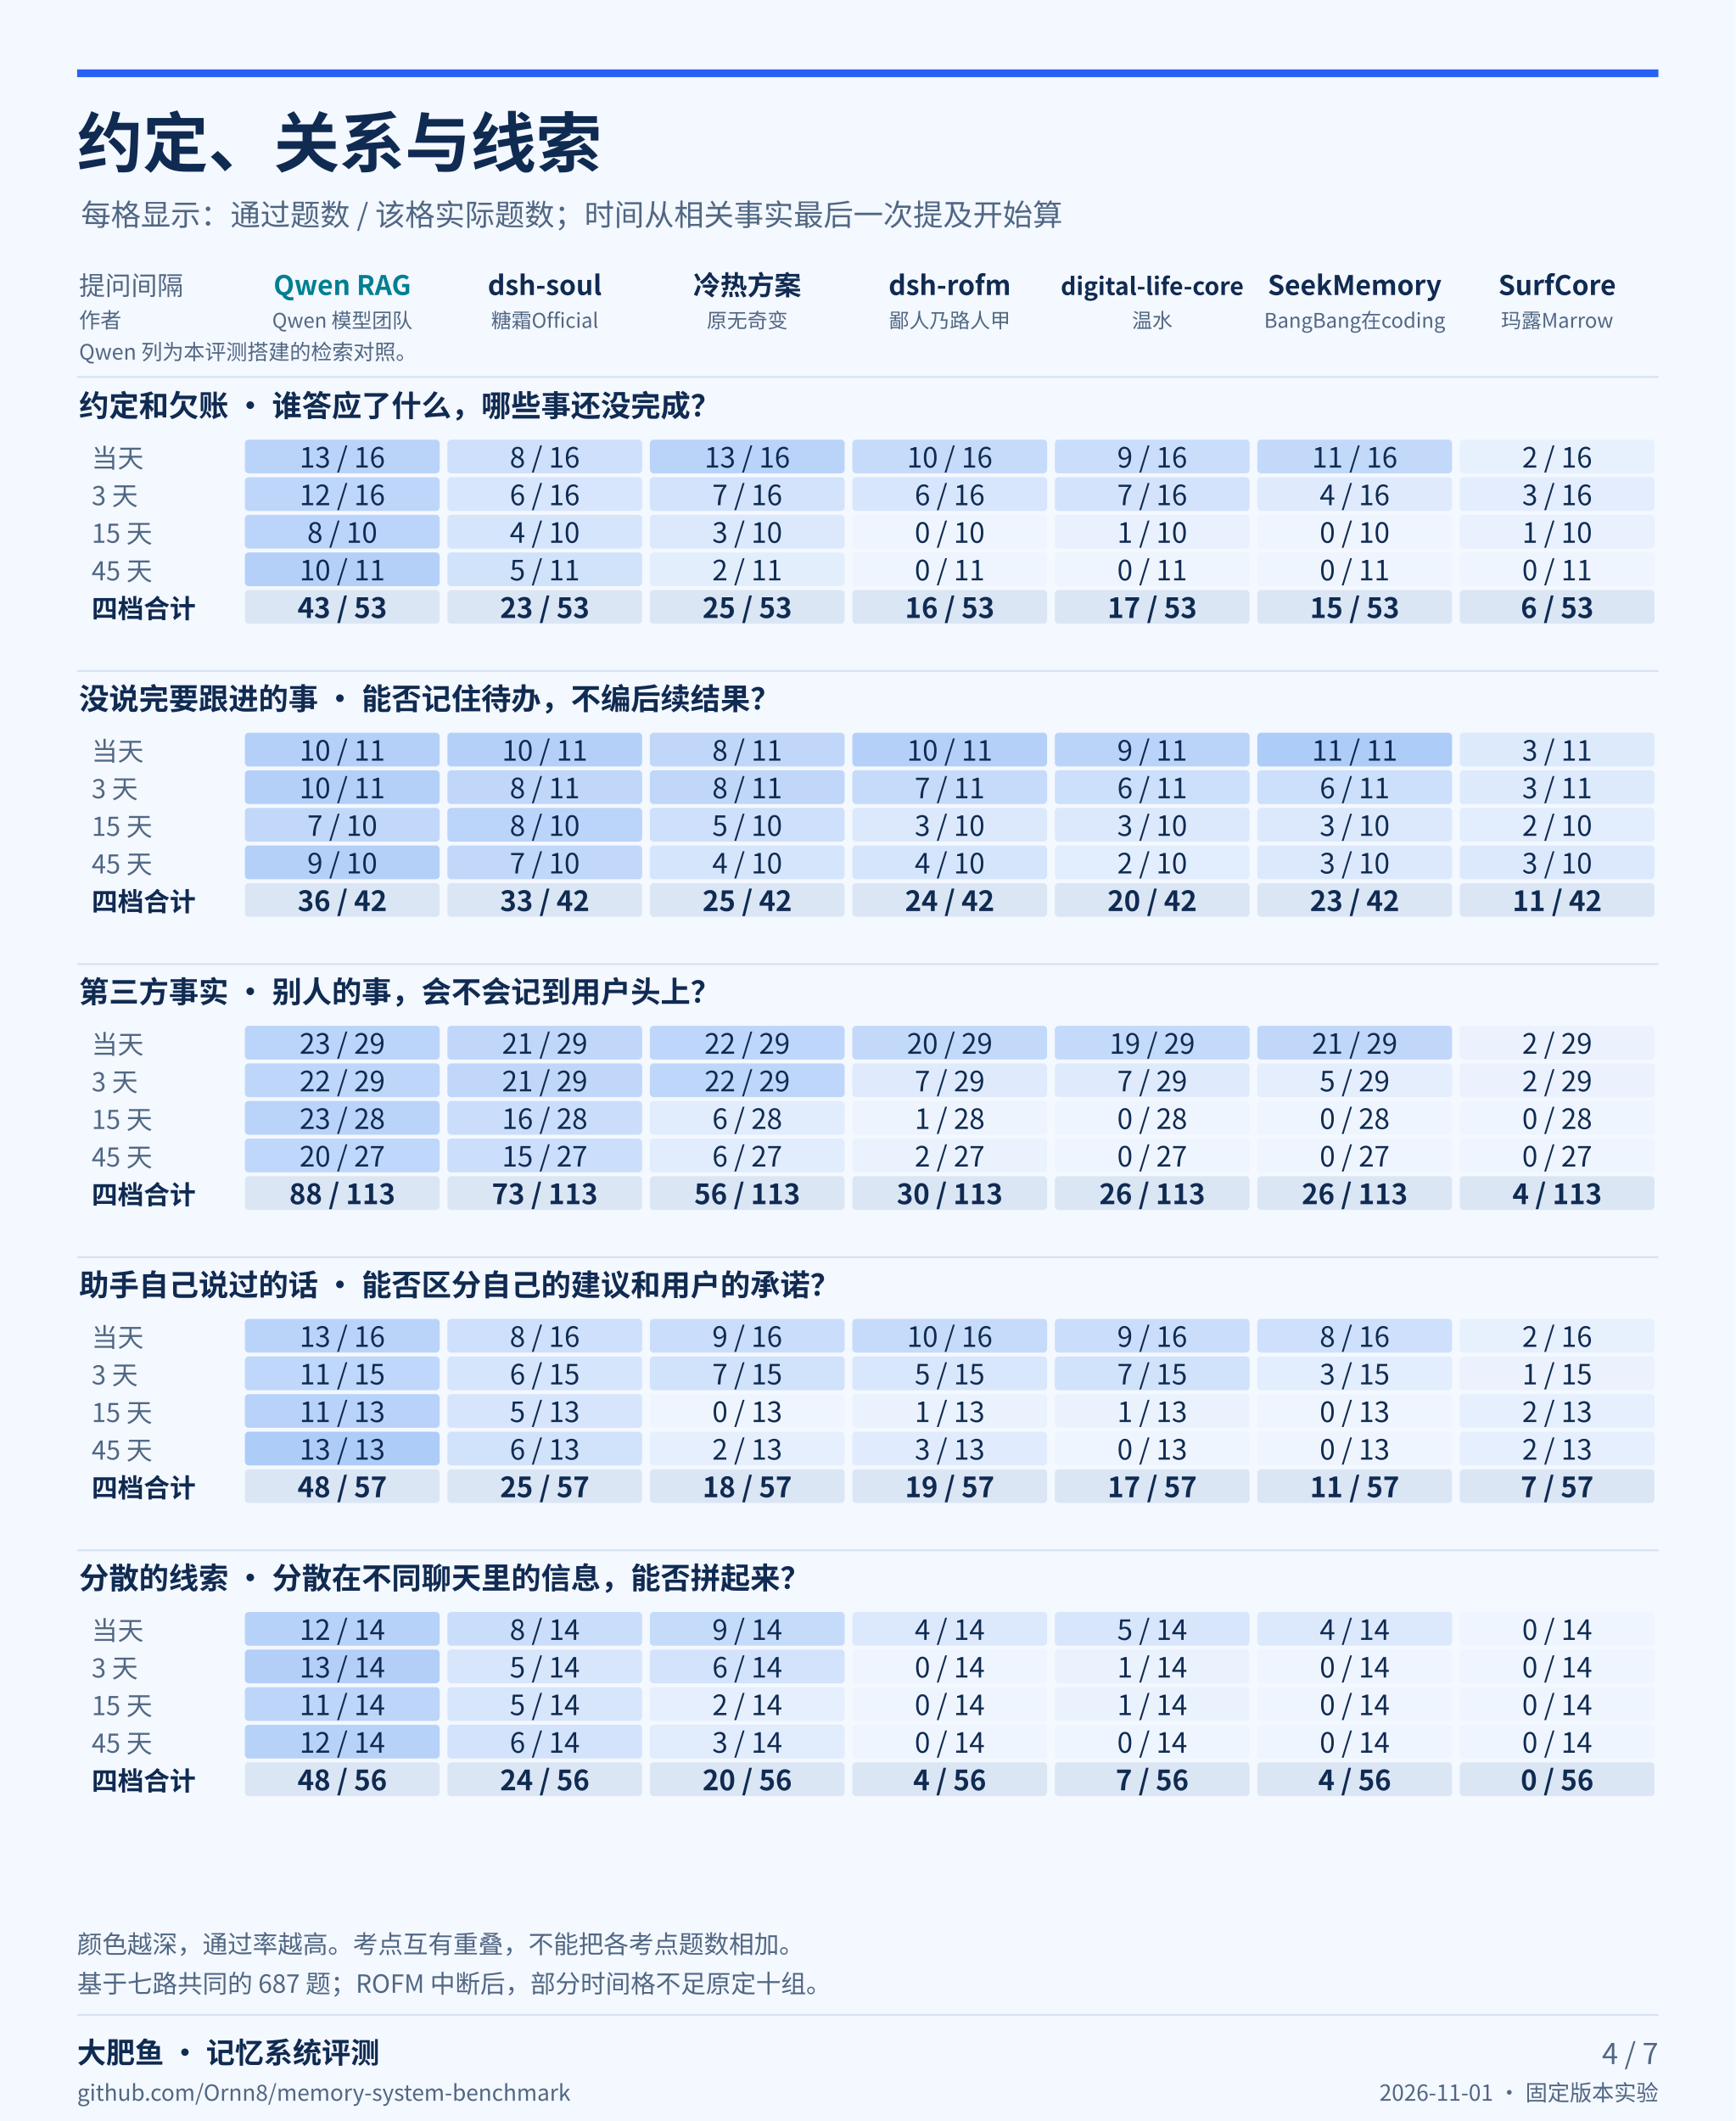
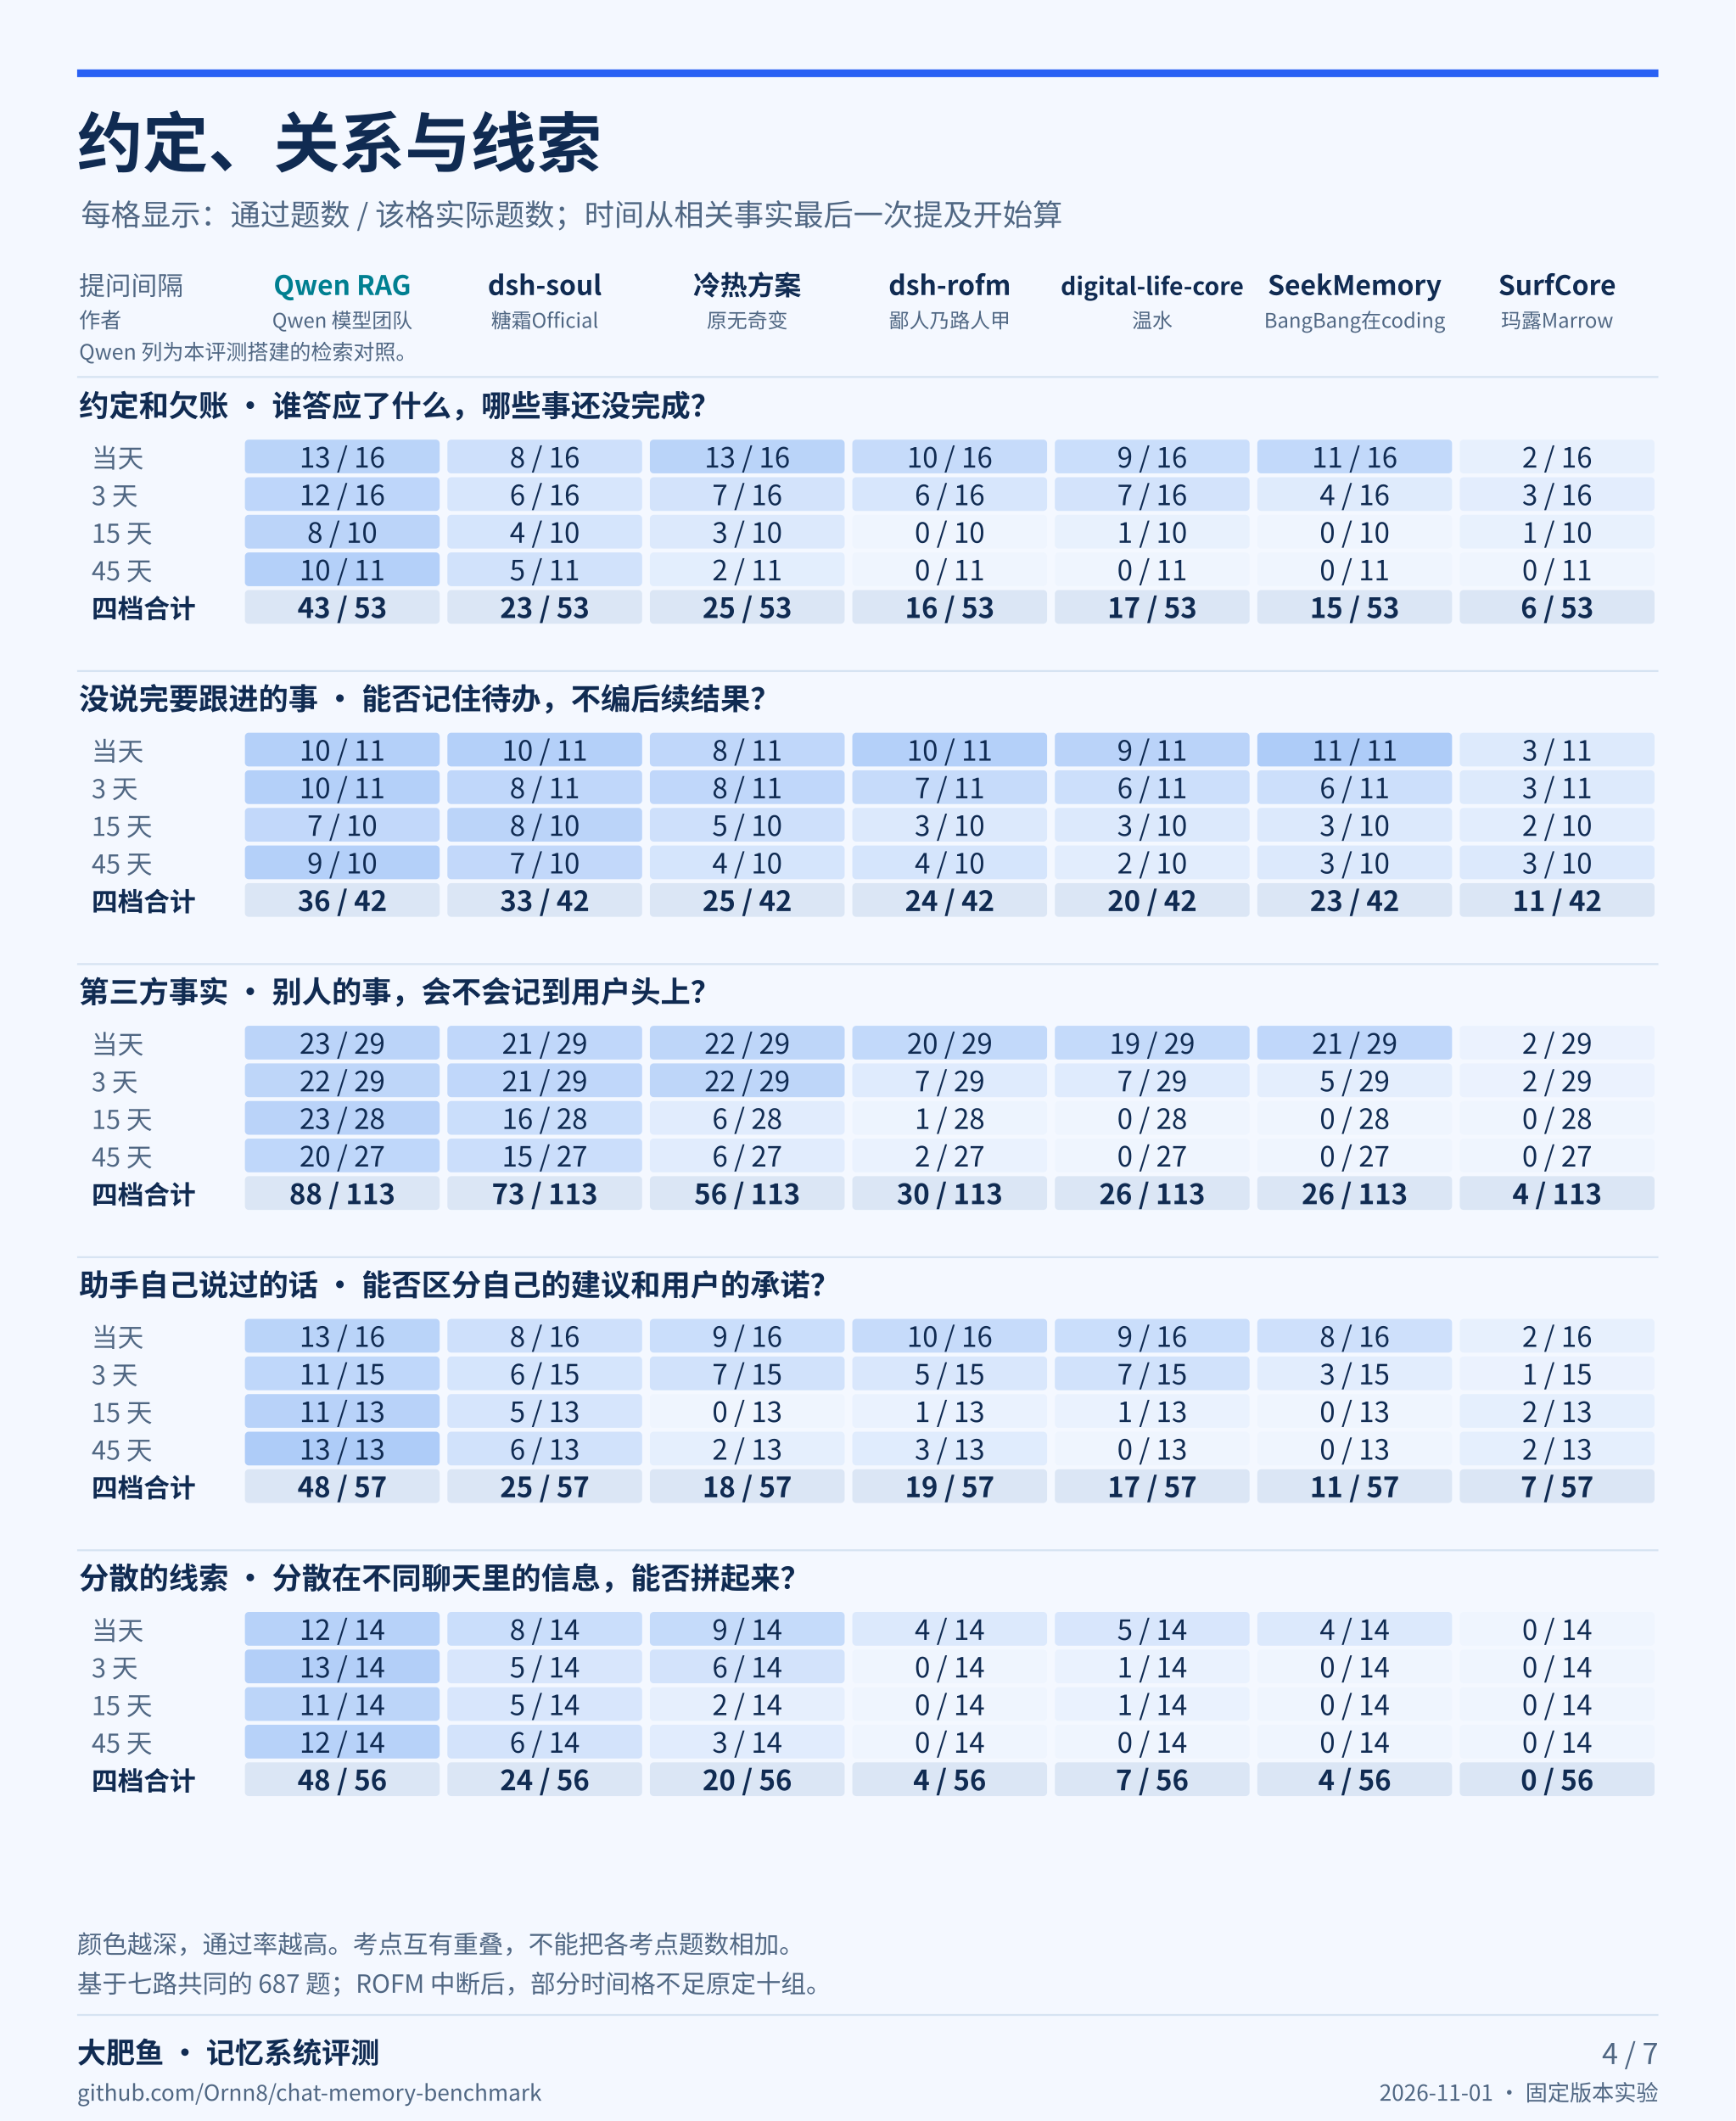
<svg xmlns="http://www.w3.org/2000/svg" width="1800" height="2200" viewBox="0 0 1800 2200">
  <style>text{font-family:"Microsoft YaHei","Noto Sans CJK SC",sans-serif;font-variant-numeric:tabular-nums}</style>
  <rect x="0" y="0" width="1800" height="2200" rx="0" fill="#f4f8ff" />
  <rect x="80" y="72" width="1640" height="8" rx="0" fill="#2961f4" />
  <text x="80" y="173" font-size="68" fill="#102b52" font-weight="700" text-anchor="start">约定、关系与线索</text>
  <text x="84" y="234" font-size="31" fill="#506783" font-weight="400" text-anchor="start">每格显示：通过题数 / 该格实际题数；时间从相关事实最后一次提及开始算</text>
  <line x1="80" y1="2090" x2="1720" y2="2090" stroke="#d6e3f2" stroke-width="2" />
  <text x="80" y="2140" font-size="30" fill="#102b52" font-weight="700" text-anchor="start">大肥鱼 · 记忆系统评测</text>
-   <text x="80" y="2179" font-size="23" fill="#506783" font-weight="400" text-anchor="start">github.com/Ornn8/memory-system-benchmark</text>
+   <text x="80" y="2179" font-size="23" fill="#506783" font-weight="400" text-anchor="start">github.com/Ornn8/chat-memory-benchmark</text>
  <text x="1720" y="2141" font-size="30" fill="#506783" font-weight="400" text-anchor="end">4 / 7</text>
  <text x="1720" y="2179" font-size="23" fill="#506783" font-weight="400" text-anchor="end">2026-11-01 · 固定版本实验</text>
  <text x="82" y="306" font-size="27" fill="#506783" font-weight="400" text-anchor="start">提问间隔</text>
  <text x="82" y="340" font-size="22" fill="#506783" font-weight="400" text-anchor="start">作者</text>
  <text x="355.0" y="306" font-size="28" fill="#007f91" font-weight="700" text-anchor="middle">Qwen RAG</text>
  <text x="355.0" y="340" font-size="21" fill="#506783" font-weight="400" text-anchor="middle">Qwen 模型团队</text>
  <text x="565.0" y="306" font-size="28" fill="#102b52" font-weight="700" text-anchor="middle">dsh-soul</text>
  <text x="565.0" y="340" font-size="21" fill="#506783" font-weight="400" text-anchor="middle">糖霜Official</text>
  <text x="775.0" y="306" font-size="28" fill="#102b52" font-weight="700" text-anchor="middle">冷热方案</text>
  <text x="775.0" y="340" font-size="21" fill="#506783" font-weight="400" text-anchor="middle">原无奇变</text>
  <text x="985.0" y="306" font-size="28" fill="#102b52" font-weight="700" text-anchor="middle">dsh-rofm</text>
  <text x="985.0" y="340" font-size="21" fill="#506783" font-weight="400" text-anchor="middle">鄙人乃路人甲</text>
  <text x="1195.0" y="306" font-size="25" fill="#102b52" font-weight="700" text-anchor="middle">digital-life-core</text>
  <text x="1195.0" y="340" font-size="21" fill="#506783" font-weight="400" text-anchor="middle">温水</text>
  <text x="1405.0" y="306" font-size="28" fill="#102b52" font-weight="700" text-anchor="middle">SeekMemory</text>
  <text x="1405.0" y="340" font-size="21" fill="#506783" font-weight="400" text-anchor="middle">BangBang在coding</text>
  <text x="1615.0" y="306" font-size="28" fill="#102b52" font-weight="700" text-anchor="middle">SurfCore</text>
  <text x="1615.0" y="340" font-size="21" fill="#506783" font-weight="400" text-anchor="middle">玛露Marrow</text>
  <text x="82" y="373" font-size="22" fill="#506783" font-weight="400" text-anchor="start">Qwen 列为本评测搭建的检索对照。</text>
  <line x1="80" y1="391" x2="1720" y2="391" stroke="#d6e3f2" stroke-width="2" />
  <text x="82" y="432" font-size="31" fill="#102b52" font-weight="700" text-anchor="start">约定和欠账  ·  谁答应了什么，哪些事还没完成？</text>
  <text x="95" y="485" font-size="27" fill="#506783" font-weight="400" text-anchor="start">当天</text>
  <rect x="254" y="456" width="202" height="35" rx="4" fill="#bad4f9" />
  <text x="355.0" y="485" font-size="29" fill="#102b52" font-weight="400" text-anchor="middle">13 / 16</text>
  <rect x="464" y="456" width="202" height="35" rx="4" fill="#cee0fb" />
  <text x="565.0" y="485" font-size="29" fill="#102b52" font-weight="400" text-anchor="middle">8 / 16</text>
  <rect x="674" y="456" width="202" height="35" rx="4" fill="#bad4f9" />
  <text x="775.0" y="485" font-size="29" fill="#102b52" font-weight="400" text-anchor="middle">13 / 16</text>
  <rect x="884" y="456" width="202" height="35" rx="4" fill="#c6dbfa" />
  <text x="985.0" y="485" font-size="29" fill="#102b52" font-weight="400" text-anchor="middle">10 / 16</text>
  <rect x="1094" y="456" width="202" height="35" rx="4" fill="#cadefb" />
  <text x="1195.0" y="485" font-size="29" fill="#102b52" font-weight="400" text-anchor="middle">9 / 16</text>
  <rect x="1304" y="456" width="202" height="35" rx="4" fill="#c2d9fa" />
  <text x="1405.0" y="485" font-size="29" fill="#102b52" font-weight="400" text-anchor="middle">11 / 16</text>
  <rect x="1514" y="456" width="202" height="35" rx="4" fill="#e7f0fd" />
  <text x="1615.0" y="485" font-size="29" fill="#102b52" font-weight="400" text-anchor="middle">2 / 16</text>
  <text x="95" y="524" font-size="27" fill="#506783" font-weight="400" text-anchor="start">3 天</text>
  <rect x="254" y="495" width="202" height="35" rx="4" fill="#bed6fa" />
  <text x="355.0" y="524" font-size="29" fill="#102b52" font-weight="400" text-anchor="middle">12 / 16</text>
  <rect x="464" y="495" width="202" height="35" rx="4" fill="#d7e6fc" />
  <text x="565.0" y="524" font-size="29" fill="#102b52" font-weight="400" text-anchor="middle">6 / 16</text>
  <rect x="674" y="495" width="202" height="35" rx="4" fill="#d3e3fb" />
  <text x="775.0" y="524" font-size="29" fill="#102b52" font-weight="400" text-anchor="middle">7 / 16</text>
  <rect x="884" y="495" width="202" height="35" rx="4" fill="#d7e6fc" />
  <text x="985.0" y="524" font-size="29" fill="#102b52" font-weight="400" text-anchor="middle">6 / 16</text>
  <rect x="1094" y="495" width="202" height="35" rx="4" fill="#d3e3fb" />
  <text x="1195.0" y="524" font-size="29" fill="#102b52" font-weight="400" text-anchor="middle">7 / 16</text>
  <rect x="1304" y="495" width="202" height="35" rx="4" fill="#dfebfc" />
  <text x="1405.0" y="524" font-size="29" fill="#102b52" font-weight="400" text-anchor="middle">4 / 16</text>
  <rect x="1514" y="495" width="202" height="35" rx="4" fill="#e3edfd" />
  <text x="1615.0" y="524" font-size="29" fill="#102b52" font-weight="400" text-anchor="middle">3 / 16</text>
  <text x="95" y="563" font-size="27" fill="#506783" font-weight="400" text-anchor="start">15 天</text>
  <rect x="254" y="534" width="202" height="35" rx="4" fill="#bbd4f9" />
  <text x="355.0" y="563" font-size="29" fill="#102b52" font-weight="400" text-anchor="middle">8 / 10</text>
  <rect x="464" y="534" width="202" height="35" rx="4" fill="#d5e5fc" />
  <text x="565.0" y="563" font-size="29" fill="#102b52" font-weight="400" text-anchor="middle">4 / 10</text>
  <rect x="674" y="534" width="202" height="35" rx="4" fill="#dce9fc" />
  <text x="775.0" y="563" font-size="29" fill="#102b52" font-weight="400" text-anchor="middle">3 / 10</text>
  <rect x="884" y="534" width="202" height="35" rx="4" fill="#eff5fe" />
  <text x="985.0" y="563" font-size="29" fill="#102b52" font-weight="400" text-anchor="middle">0 / 10</text>
  <rect x="1094" y="534" width="202" height="35" rx="4" fill="#e8f1fd" />
  <text x="1195.0" y="563" font-size="29" fill="#102b52" font-weight="400" text-anchor="middle">1 / 10</text>
  <rect x="1304" y="534" width="202" height="35" rx="4" fill="#eff5fe" />
  <text x="1405.0" y="563" font-size="29" fill="#102b52" font-weight="400" text-anchor="middle">0 / 10</text>
  <rect x="1514" y="534" width="202" height="35" rx="4" fill="#e8f1fd" />
  <text x="1615.0" y="563" font-size="29" fill="#102b52" font-weight="400" text-anchor="middle">1 / 10</text>
  <text x="95" y="602" font-size="27" fill="#506783" font-weight="400" text-anchor="start">45 天</text>
  <rect x="254" y="573" width="202" height="35" rx="4" fill="#b4d0f9" />
  <text x="355.0" y="602" font-size="29" fill="#102b52" font-weight="400" text-anchor="middle">10 / 11</text>
  <rect x="464" y="573" width="202" height="35" rx="4" fill="#d1e2fb" />
  <text x="565.0" y="602" font-size="29" fill="#102b52" font-weight="400" text-anchor="middle">5 / 11</text>
  <rect x="674" y="573" width="202" height="35" rx="4" fill="#e3eefd" />
  <text x="775.0" y="602" font-size="29" fill="#102b52" font-weight="400" text-anchor="middle">2 / 11</text>
  <rect x="884" y="573" width="202" height="35" rx="4" fill="#eff5fe" />
  <text x="985.0" y="602" font-size="29" fill="#102b52" font-weight="400" text-anchor="middle">0 / 11</text>
  <rect x="1094" y="573" width="202" height="35" rx="4" fill="#eff5fe" />
  <text x="1195.0" y="602" font-size="29" fill="#102b52" font-weight="400" text-anchor="middle">0 / 11</text>
  <rect x="1304" y="573" width="202" height="35" rx="4" fill="#eff5fe" />
  <text x="1405.0" y="602" font-size="29" fill="#102b52" font-weight="400" text-anchor="middle">0 / 11</text>
  <rect x="1514" y="573" width="202" height="35" rx="4" fill="#eff5fe" />
  <text x="1615.0" y="602" font-size="29" fill="#102b52" font-weight="400" text-anchor="middle">0 / 11</text>
  <text x="95" y="641" font-size="27" fill="#102b52" font-weight="700" text-anchor="start">四档合计</text>
  <rect x="254" y="612" width="202" height="35" rx="4" fill="#dbe6f5" />
  <text x="355.0" y="641" font-size="29" fill="#102b52" font-weight="700" text-anchor="middle">43 / 53</text>
  <rect x="464" y="612" width="202" height="35" rx="4" fill="#dbe6f5" />
  <text x="565.0" y="641" font-size="29" fill="#102b52" font-weight="700" text-anchor="middle">23 / 53</text>
  <rect x="674" y="612" width="202" height="35" rx="4" fill="#dbe6f5" />
  <text x="775.0" y="641" font-size="29" fill="#102b52" font-weight="700" text-anchor="middle">25 / 53</text>
  <rect x="884" y="612" width="202" height="35" rx="4" fill="#dbe6f5" />
  <text x="985.0" y="641" font-size="29" fill="#102b52" font-weight="700" text-anchor="middle">16 / 53</text>
  <rect x="1094" y="612" width="202" height="35" rx="4" fill="#dbe6f5" />
  <text x="1195.0" y="641" font-size="29" fill="#102b52" font-weight="700" text-anchor="middle">17 / 53</text>
  <rect x="1304" y="612" width="202" height="35" rx="4" fill="#dbe6f5" />
  <text x="1405.0" y="641" font-size="29" fill="#102b52" font-weight="700" text-anchor="middle">15 / 53</text>
  <rect x="1514" y="612" width="202" height="35" rx="4" fill="#dbe6f5" />
  <text x="1615.0" y="641" font-size="29" fill="#102b52" font-weight="700" text-anchor="middle">6 / 53</text>
  <line x1="80" y1="696" x2="1720" y2="696" stroke="#d6e3f2" stroke-width="2" />
  <text x="82" y="736" font-size="31" fill="#102b52" font-weight="700" text-anchor="start">没说完要跟进的事  ·  能否记住待办，不编后续结果？</text>
  <text x="95" y="789" font-size="27" fill="#506783" font-weight="400" text-anchor="start">当天</text>
  <rect x="254" y="760" width="202" height="35" rx="4" fill="#b4d0f9" />
  <text x="355.0" y="789" font-size="29" fill="#102b52" font-weight="400" text-anchor="middle">10 / 11</text>
  <rect x="464" y="760" width="202" height="35" rx="4" fill="#b4d0f9" />
  <text x="565.0" y="789" font-size="29" fill="#102b52" font-weight="400" text-anchor="middle">10 / 11</text>
  <rect x="674" y="760" width="202" height="35" rx="4" fill="#c0d7fa" />
  <text x="775.0" y="789" font-size="29" fill="#102b52" font-weight="400" text-anchor="middle">8 / 11</text>
  <rect x="884" y="760" width="202" height="35" rx="4" fill="#b4d0f9" />
  <text x="985.0" y="789" font-size="29" fill="#102b52" font-weight="400" text-anchor="middle">10 / 11</text>
  <rect x="1094" y="760" width="202" height="35" rx="4" fill="#bad3f9" />
  <text x="1195.0" y="789" font-size="29" fill="#102b52" font-weight="400" text-anchor="middle">9 / 11</text>
  <rect x="1304" y="760" width="202" height="35" rx="4" fill="#aeccf8" />
  <text x="1405.0" y="789" font-size="29" fill="#102b52" font-weight="400" text-anchor="middle">11 / 11</text>
  <rect x="1514" y="760" width="202" height="35" rx="4" fill="#ddeafc" />
  <text x="1615.0" y="789" font-size="29" fill="#102b52" font-weight="400" text-anchor="middle">3 / 11</text>
  <text x="95" y="828" font-size="27" fill="#506783" font-weight="400" text-anchor="start">3 天</text>
  <rect x="254" y="799" width="202" height="35" rx="4" fill="#b4d0f9" />
  <text x="355.0" y="828" font-size="29" fill="#102b52" font-weight="400" text-anchor="middle">10 / 11</text>
  <rect x="464" y="799" width="202" height="35" rx="4" fill="#c0d7fa" />
  <text x="565.0" y="828" font-size="29" fill="#102b52" font-weight="400" text-anchor="middle">8 / 11</text>
  <rect x="674" y="799" width="202" height="35" rx="4" fill="#c0d7fa" />
  <text x="775.0" y="828" font-size="29" fill="#102b52" font-weight="400" text-anchor="middle">8 / 11</text>
  <rect x="884" y="799" width="202" height="35" rx="4" fill="#c6dbfa" />
  <text x="985.0" y="828" font-size="29" fill="#102b52" font-weight="400" text-anchor="middle">7 / 11</text>
  <rect x="1094" y="799" width="202" height="35" rx="4" fill="#ccdffb" />
  <text x="1195.0" y="828" font-size="29" fill="#102b52" font-weight="400" text-anchor="middle">6 / 11</text>
  <rect x="1304" y="799" width="202" height="35" rx="4" fill="#ccdffb" />
  <text x="1405.0" y="828" font-size="29" fill="#102b52" font-weight="400" text-anchor="middle">6 / 11</text>
  <rect x="1514" y="799" width="202" height="35" rx="4" fill="#ddeafc" />
  <text x="1615.0" y="828" font-size="29" fill="#102b52" font-weight="400" text-anchor="middle">3 / 11</text>
  <text x="95" y="867" font-size="27" fill="#506783" font-weight="400" text-anchor="start">15 天</text>
  <rect x="254" y="838" width="202" height="35" rx="4" fill="#c2d8fa" />
  <text x="355.0" y="867" font-size="29" fill="#102b52" font-weight="400" text-anchor="middle">7 / 10</text>
  <rect x="464" y="838" width="202" height="35" rx="4" fill="#bbd4f9" />
  <text x="565.0" y="867" font-size="29" fill="#102b52" font-weight="400" text-anchor="middle">8 / 10</text>
  <rect x="674" y="838" width="202" height="35" rx="4" fill="#cee0fb" />
  <text x="775.0" y="867" font-size="29" fill="#102b52" font-weight="400" text-anchor="middle">5 / 10</text>
  <rect x="884" y="838" width="202" height="35" rx="4" fill="#dce9fc" />
  <text x="985.0" y="867" font-size="29" fill="#102b52" font-weight="400" text-anchor="middle">3 / 10</text>
  <rect x="1094" y="838" width="202" height="35" rx="4" fill="#dce9fc" />
  <text x="1195.0" y="867" font-size="29" fill="#102b52" font-weight="400" text-anchor="middle">3 / 10</text>
  <rect x="1304" y="838" width="202" height="35" rx="4" fill="#dce9fc" />
  <text x="1405.0" y="867" font-size="29" fill="#102b52" font-weight="400" text-anchor="middle">3 / 10</text>
  <rect x="1514" y="838" width="202" height="35" rx="4" fill="#e2edfd" />
  <text x="1615.0" y="867" font-size="29" fill="#102b52" font-weight="400" text-anchor="middle">2 / 10</text>
  <text x="95" y="906" font-size="27" fill="#506783" font-weight="400" text-anchor="start">45 天</text>
  <rect x="254" y="877" width="202" height="35" rx="4" fill="#b4d0f9" />
  <text x="355.0" y="906" font-size="29" fill="#102b52" font-weight="400" text-anchor="middle">9 / 10</text>
  <rect x="464" y="877" width="202" height="35" rx="4" fill="#c2d8fa" />
  <text x="565.0" y="906" font-size="29" fill="#102b52" font-weight="400" text-anchor="middle">7 / 10</text>
  <rect x="674" y="877" width="202" height="35" rx="4" fill="#d5e5fc" />
  <text x="775.0" y="906" font-size="29" fill="#102b52" font-weight="400" text-anchor="middle">4 / 10</text>
  <rect x="884" y="877" width="202" height="35" rx="4" fill="#d5e5fc" />
  <text x="985.0" y="906" font-size="29" fill="#102b52" font-weight="400" text-anchor="middle">4 / 10</text>
  <rect x="1094" y="877" width="202" height="35" rx="4" fill="#e2edfd" />
  <text x="1195.0" y="906" font-size="29" fill="#102b52" font-weight="400" text-anchor="middle">2 / 10</text>
  <rect x="1304" y="877" width="202" height="35" rx="4" fill="#dce9fc" />
  <text x="1405.0" y="906" font-size="29" fill="#102b52" font-weight="400" text-anchor="middle">3 / 10</text>
  <rect x="1514" y="877" width="202" height="35" rx="4" fill="#dce9fc" />
  <text x="1615.0" y="906" font-size="29" fill="#102b52" font-weight="400" text-anchor="middle">3 / 10</text>
  <text x="95" y="945" font-size="27" fill="#102b52" font-weight="700" text-anchor="start">四档合计</text>
  <rect x="254" y="916" width="202" height="35" rx="4" fill="#dbe6f5" />
  <text x="355.0" y="945" font-size="29" fill="#102b52" font-weight="700" text-anchor="middle">36 / 42</text>
  <rect x="464" y="916" width="202" height="35" rx="4" fill="#dbe6f5" />
  <text x="565.0" y="945" font-size="29" fill="#102b52" font-weight="700" text-anchor="middle">33 / 42</text>
  <rect x="674" y="916" width="202" height="35" rx="4" fill="#dbe6f5" />
  <text x="775.0" y="945" font-size="29" fill="#102b52" font-weight="700" text-anchor="middle">25 / 42</text>
  <rect x="884" y="916" width="202" height="35" rx="4" fill="#dbe6f5" />
  <text x="985.0" y="945" font-size="29" fill="#102b52" font-weight="700" text-anchor="middle">24 / 42</text>
  <rect x="1094" y="916" width="202" height="35" rx="4" fill="#dbe6f5" />
  <text x="1195.0" y="945" font-size="29" fill="#102b52" font-weight="700" text-anchor="middle">20 / 42</text>
  <rect x="1304" y="916" width="202" height="35" rx="4" fill="#dbe6f5" />
  <text x="1405.0" y="945" font-size="29" fill="#102b52" font-weight="700" text-anchor="middle">23 / 42</text>
  <rect x="1514" y="916" width="202" height="35" rx="4" fill="#dbe6f5" />
  <text x="1615.0" y="945" font-size="29" fill="#102b52" font-weight="700" text-anchor="middle">11 / 42</text>
  <line x1="80" y1="1000" x2="1720" y2="1000" stroke="#d6e3f2" stroke-width="2" />
  <text x="82" y="1040" font-size="31" fill="#102b52" font-weight="700" text-anchor="start">第三方事实  ·  别人的事，会不会记到用户头上？</text>
  <text x="95" y="1093" font-size="27" fill="#506783" font-weight="400" text-anchor="start">当天</text>
  <rect x="254" y="1064" width="202" height="35" rx="4" fill="#bbd4f9" />
  <text x="355.0" y="1093" font-size="29" fill="#102b52" font-weight="400" text-anchor="middle">23 / 29</text>
  <rect x="464" y="1064" width="202" height="35" rx="4" fill="#c0d7fa" />
  <text x="565.0" y="1093" font-size="29" fill="#102b52" font-weight="400" text-anchor="middle">21 / 29</text>
  <rect x="674" y="1064" width="202" height="35" rx="4" fill="#bed6f9" />
  <text x="775.0" y="1093" font-size="29" fill="#102b52" font-weight="400" text-anchor="middle">22 / 29</text>
  <rect x="884" y="1064" width="202" height="35" rx="4" fill="#c2d9fa" />
  <text x="985.0" y="1093" font-size="29" fill="#102b52" font-weight="400" text-anchor="middle">20 / 29</text>
  <rect x="1094" y="1064" width="202" height="35" rx="4" fill="#c4dafa" />
  <text x="1195.0" y="1093" font-size="29" fill="#102b52" font-weight="400" text-anchor="middle">19 / 29</text>
  <rect x="1304" y="1064" width="202" height="35" rx="4" fill="#c0d7fa" />
  <text x="1405.0" y="1093" font-size="29" fill="#102b52" font-weight="400" text-anchor="middle">21 / 29</text>
  <rect x="1514" y="1064" width="202" height="35" rx="4" fill="#ebf2fe" />
  <text x="1615.0" y="1093" font-size="29" fill="#102b52" font-weight="400" text-anchor="middle">2 / 29</text>
  <text x="95" y="1132" font-size="27" fill="#506783" font-weight="400" text-anchor="start">3 天</text>
  <rect x="254" y="1103" width="202" height="35" rx="4" fill="#bed6f9" />
  <text x="355.0" y="1132" font-size="29" fill="#102b52" font-weight="400" text-anchor="middle">22 / 29</text>
  <rect x="464" y="1103" width="202" height="35" rx="4" fill="#c0d7fa" />
  <text x="565.0" y="1132" font-size="29" fill="#102b52" font-weight="400" text-anchor="middle">21 / 29</text>
  <rect x="674" y="1103" width="202" height="35" rx="4" fill="#bed6f9" />
  <text x="775.0" y="1132" font-size="29" fill="#102b52" font-weight="400" text-anchor="middle">22 / 29</text>
  <rect x="884" y="1103" width="202" height="35" rx="4" fill="#dfebfd" />
  <text x="985.0" y="1132" font-size="29" fill="#102b52" font-weight="400" text-anchor="middle">7 / 29</text>
  <rect x="1094" y="1103" width="202" height="35" rx="4" fill="#dfebfd" />
  <text x="1195.0" y="1132" font-size="29" fill="#102b52" font-weight="400" text-anchor="middle">7 / 29</text>
  <rect x="1304" y="1103" width="202" height="35" rx="4" fill="#e4eefd" />
  <text x="1405.0" y="1132" font-size="29" fill="#102b52" font-weight="400" text-anchor="middle">5 / 29</text>
  <rect x="1514" y="1103" width="202" height="35" rx="4" fill="#ebf2fe" />
  <text x="1615.0" y="1132" font-size="29" fill="#102b52" font-weight="400" text-anchor="middle">2 / 29</text>
  <text x="95" y="1171" font-size="27" fill="#506783" font-weight="400" text-anchor="start">15 天</text>
  <rect x="254" y="1142" width="202" height="35" rx="4" fill="#bad3f9" />
  <text x="355.0" y="1171" font-size="29" fill="#102b52" font-weight="400" text-anchor="middle">23 / 28</text>
  <rect x="464" y="1142" width="202" height="35" rx="4" fill="#cadefb" />
  <text x="565.0" y="1171" font-size="29" fill="#102b52" font-weight="400" text-anchor="middle">16 / 28</text>
  <rect x="674" y="1142" width="202" height="35" rx="4" fill="#e1ecfd" />
  <text x="775.0" y="1171" font-size="29" fill="#102b52" font-weight="400" text-anchor="middle">6 / 28</text>
  <rect x="884" y="1142" width="202" height="35" rx="4" fill="#edf4fe" />
  <text x="985.0" y="1171" font-size="29" fill="#102b52" font-weight="400" text-anchor="middle">1 / 28</text>
  <rect x="1094" y="1142" width="202" height="35" rx="4" fill="#eff5fe" />
  <text x="1195.0" y="1171" font-size="29" fill="#102b52" font-weight="400" text-anchor="middle">0 / 28</text>
  <rect x="1304" y="1142" width="202" height="35" rx="4" fill="#eff5fe" />
  <text x="1405.0" y="1171" font-size="29" fill="#102b52" font-weight="400" text-anchor="middle">0 / 28</text>
  <rect x="1514" y="1142" width="202" height="35" rx="4" fill="#eff5fe" />
  <text x="1615.0" y="1171" font-size="29" fill="#102b52" font-weight="400" text-anchor="middle">0 / 28</text>
  <text x="95" y="1210" font-size="27" fill="#506783" font-weight="400" text-anchor="start">45 天</text>
  <rect x="254" y="1181" width="202" height="35" rx="4" fill="#bfd7fa" />
  <text x="355.0" y="1210" font-size="29" fill="#102b52" font-weight="400" text-anchor="middle">20 / 27</text>
  <rect x="464" y="1181" width="202" height="35" rx="4" fill="#cbdefb" />
  <text x="565.0" y="1210" font-size="29" fill="#102b52" font-weight="400" text-anchor="middle">15 / 27</text>
  <rect x="674" y="1181" width="202" height="35" rx="4" fill="#e1ecfd" />
  <text x="775.0" y="1210" font-size="29" fill="#102b52" font-weight="400" text-anchor="middle">6 / 27</text>
  <rect x="884" y="1181" width="202" height="35" rx="4" fill="#eaf2fe" />
  <text x="985.0" y="1210" font-size="29" fill="#102b52" font-weight="400" text-anchor="middle">2 / 27</text>
  <rect x="1094" y="1181" width="202" height="35" rx="4" fill="#eff5fe" />
  <text x="1195.0" y="1210" font-size="29" fill="#102b52" font-weight="400" text-anchor="middle">0 / 27</text>
  <rect x="1304" y="1181" width="202" height="35" rx="4" fill="#eff5fe" />
  <text x="1405.0" y="1210" font-size="29" fill="#102b52" font-weight="400" text-anchor="middle">0 / 27</text>
  <rect x="1514" y="1181" width="202" height="35" rx="4" fill="#eff5fe" />
  <text x="1615.0" y="1210" font-size="29" fill="#102b52" font-weight="400" text-anchor="middle">0 / 27</text>
  <text x="95" y="1249" font-size="27" fill="#102b52" font-weight="700" text-anchor="start">四档合计</text>
  <rect x="254" y="1220" width="202" height="35" rx="4" fill="#dbe6f5" />
  <text x="355.0" y="1249" font-size="29" fill="#102b52" font-weight="700" text-anchor="middle">88 / 113</text>
  <rect x="464" y="1220" width="202" height="35" rx="4" fill="#dbe6f5" />
  <text x="565.0" y="1249" font-size="29" fill="#102b52" font-weight="700" text-anchor="middle">73 / 113</text>
  <rect x="674" y="1220" width="202" height="35" rx="4" fill="#dbe6f5" />
  <text x="775.0" y="1249" font-size="29" fill="#102b52" font-weight="700" text-anchor="middle">56 / 113</text>
  <rect x="884" y="1220" width="202" height="35" rx="4" fill="#dbe6f5" />
  <text x="985.0" y="1249" font-size="29" fill="#102b52" font-weight="700" text-anchor="middle">30 / 113</text>
  <rect x="1094" y="1220" width="202" height="35" rx="4" fill="#dbe6f5" />
  <text x="1195.0" y="1249" font-size="29" fill="#102b52" font-weight="700" text-anchor="middle">26 / 113</text>
  <rect x="1304" y="1220" width="202" height="35" rx="4" fill="#dbe6f5" />
  <text x="1405.0" y="1249" font-size="29" fill="#102b52" font-weight="700" text-anchor="middle">26 / 113</text>
  <rect x="1514" y="1220" width="202" height="35" rx="4" fill="#dbe6f5" />
  <text x="1615.0" y="1249" font-size="29" fill="#102b52" font-weight="700" text-anchor="middle">4 / 113</text>
  <line x1="80" y1="1304" x2="1720" y2="1304" stroke="#d6e3f2" stroke-width="2" />
  <text x="82" y="1344" font-size="31" fill="#102b52" font-weight="700" text-anchor="start">助手自己说过的话  ·  能否区分自己的建议和用户的承诺？</text>
  <text x="95" y="1397" font-size="27" fill="#506783" font-weight="400" text-anchor="start">当天</text>
  <rect x="254" y="1368" width="202" height="35" rx="4" fill="#bad4f9" />
  <text x="355.0" y="1397" font-size="29" fill="#102b52" font-weight="400" text-anchor="middle">13 / 16</text>
  <rect x="464" y="1368" width="202" height="35" rx="4" fill="#cee0fb" />
  <text x="565.0" y="1397" font-size="29" fill="#102b52" font-weight="400" text-anchor="middle">8 / 16</text>
  <rect x="674" y="1368" width="202" height="35" rx="4" fill="#cadefb" />
  <text x="775.0" y="1397" font-size="29" fill="#102b52" font-weight="400" text-anchor="middle">9 / 16</text>
  <rect x="884" y="1368" width="202" height="35" rx="4" fill="#c6dbfa" />
  <text x="985.0" y="1397" font-size="29" fill="#102b52" font-weight="400" text-anchor="middle">10 / 16</text>
  <rect x="1094" y="1368" width="202" height="35" rx="4" fill="#cadefb" />
  <text x="1195.0" y="1397" font-size="29" fill="#102b52" font-weight="400" text-anchor="middle">9 / 16</text>
  <rect x="1304" y="1368" width="202" height="35" rx="4" fill="#cee0fb" />
  <text x="1405.0" y="1397" font-size="29" fill="#102b52" font-weight="400" text-anchor="middle">8 / 16</text>
  <rect x="1514" y="1368" width="202" height="35" rx="4" fill="#e7f0fd" />
  <text x="1615.0" y="1397" font-size="29" fill="#102b52" font-weight="400" text-anchor="middle">2 / 16</text>
  <text x="95" y="1436" font-size="27" fill="#506783" font-weight="400" text-anchor="start">3 天</text>
  <rect x="254" y="1407" width="202" height="35" rx="4" fill="#bfd7fa" />
  <text x="355.0" y="1436" font-size="29" fill="#102b52" font-weight="400" text-anchor="middle">11 / 15</text>
  <rect x="464" y="1407" width="202" height="35" rx="4" fill="#d5e5fc" />
  <text x="565.0" y="1436" font-size="29" fill="#102b52" font-weight="400" text-anchor="middle">6 / 15</text>
  <rect x="674" y="1407" width="202" height="35" rx="4" fill="#d1e2fb" />
  <text x="775.0" y="1436" font-size="29" fill="#102b52" font-weight="400" text-anchor="middle">7 / 15</text>
  <rect x="884" y="1407" width="202" height="35" rx="4" fill="#d9e7fc" />
  <text x="985.0" y="1436" font-size="29" fill="#102b52" font-weight="400" text-anchor="middle">5 / 15</text>
  <rect x="1094" y="1407" width="202" height="35" rx="4" fill="#d1e2fb" />
  <text x="1195.0" y="1436" font-size="29" fill="#102b52" font-weight="400" text-anchor="middle">7 / 15</text>
  <rect x="1304" y="1407" width="202" height="35" rx="4" fill="#e2edfd" />
  <text x="1405.0" y="1436" font-size="29" fill="#102b52" font-weight="400" text-anchor="middle">3 / 15</text>
  <rect x="1514" y="1407" width="202" height="35" rx="4" fill="#ebf2fe" />
  <text x="1615.0" y="1436" font-size="29" fill="#102b52" font-weight="400" text-anchor="middle">1 / 15</text>
  <text x="95" y="1475" font-size="27" fill="#506783" font-weight="400" text-anchor="start">15 天</text>
  <rect x="254" y="1446" width="202" height="35" rx="4" fill="#b8d2f9" />
  <text x="355.0" y="1475" font-size="29" fill="#102b52" font-weight="400" text-anchor="middle">11 / 13</text>
  <rect x="464" y="1446" width="202" height="35" rx="4" fill="#d6e5fc" />
  <text x="565.0" y="1475" font-size="29" fill="#102b52" font-weight="400" text-anchor="middle">5 / 13</text>
  <rect x="674" y="1446" width="202" height="35" rx="4" fill="#eff5fe" />
  <text x="775.0" y="1475" font-size="29" fill="#102b52" font-weight="400" text-anchor="middle">0 / 13</text>
  <rect x="884" y="1446" width="202" height="35" rx="4" fill="#eaf2fe" />
  <text x="985.0" y="1475" font-size="29" fill="#102b52" font-weight="400" text-anchor="middle">1 / 13</text>
  <rect x="1094" y="1446" width="202" height="35" rx="4" fill="#eaf2fe" />
  <text x="1195.0" y="1475" font-size="29" fill="#102b52" font-weight="400" text-anchor="middle">1 / 13</text>
  <rect x="1304" y="1446" width="202" height="35" rx="4" fill="#eff5fe" />
  <text x="1405.0" y="1475" font-size="29" fill="#102b52" font-weight="400" text-anchor="middle">0 / 13</text>
  <rect x="1514" y="1446" width="202" height="35" rx="4" fill="#e5effd" />
  <text x="1615.0" y="1475" font-size="29" fill="#102b52" font-weight="400" text-anchor="middle">2 / 13</text>
  <text x="95" y="1514" font-size="27" fill="#506783" font-weight="400" text-anchor="start">45 天</text>
  <rect x="254" y="1485" width="202" height="35" rx="4" fill="#aeccf8" />
  <text x="355.0" y="1514" font-size="29" fill="#102b52" font-weight="400" text-anchor="middle">13 / 13</text>
  <rect x="464" y="1485" width="202" height="35" rx="4" fill="#d1e2fb" />
  <text x="565.0" y="1514" font-size="29" fill="#102b52" font-weight="400" text-anchor="middle">6 / 13</text>
  <rect x="674" y="1485" width="202" height="35" rx="4" fill="#e5effd" />
  <text x="775.0" y="1514" font-size="29" fill="#102b52" font-weight="400" text-anchor="middle">2 / 13</text>
  <rect x="884" y="1485" width="202" height="35" rx="4" fill="#e0ecfd" />
  <text x="985.0" y="1514" font-size="29" fill="#102b52" font-weight="400" text-anchor="middle">3 / 13</text>
  <rect x="1094" y="1485" width="202" height="35" rx="4" fill="#eff5fe" />
  <text x="1195.0" y="1514" font-size="29" fill="#102b52" font-weight="400" text-anchor="middle">0 / 13</text>
  <rect x="1304" y="1485" width="202" height="35" rx="4" fill="#eff5fe" />
  <text x="1405.0" y="1514" font-size="29" fill="#102b52" font-weight="400" text-anchor="middle">0 / 13</text>
  <rect x="1514" y="1485" width="202" height="35" rx="4" fill="#e5effd" />
  <text x="1615.0" y="1514" font-size="29" fill="#102b52" font-weight="400" text-anchor="middle">2 / 13</text>
  <text x="95" y="1553" font-size="27" fill="#102b52" font-weight="700" text-anchor="start">四档合计</text>
  <rect x="254" y="1524" width="202" height="35" rx="4" fill="#dbe6f5" />
  <text x="355.0" y="1553" font-size="29" fill="#102b52" font-weight="700" text-anchor="middle">48 / 57</text>
  <rect x="464" y="1524" width="202" height="35" rx="4" fill="#dbe6f5" />
  <text x="565.0" y="1553" font-size="29" fill="#102b52" font-weight="700" text-anchor="middle">25 / 57</text>
  <rect x="674" y="1524" width="202" height="35" rx="4" fill="#dbe6f5" />
  <text x="775.0" y="1553" font-size="29" fill="#102b52" font-weight="700" text-anchor="middle">18 / 57</text>
  <rect x="884" y="1524" width="202" height="35" rx="4" fill="#dbe6f5" />
  <text x="985.0" y="1553" font-size="29" fill="#102b52" font-weight="700" text-anchor="middle">19 / 57</text>
  <rect x="1094" y="1524" width="202" height="35" rx="4" fill="#dbe6f5" />
  <text x="1195.0" y="1553" font-size="29" fill="#102b52" font-weight="700" text-anchor="middle">17 / 57</text>
  <rect x="1304" y="1524" width="202" height="35" rx="4" fill="#dbe6f5" />
  <text x="1405.0" y="1553" font-size="29" fill="#102b52" font-weight="700" text-anchor="middle">11 / 57</text>
  <rect x="1514" y="1524" width="202" height="35" rx="4" fill="#dbe6f5" />
  <text x="1615.0" y="1553" font-size="29" fill="#102b52" font-weight="700" text-anchor="middle">7 / 57</text>
  <line x1="80" y1="1608" x2="1720" y2="1608" stroke="#d6e3f2" stroke-width="2" />
  <text x="82" y="1648" font-size="31" fill="#102b52" font-weight="700" text-anchor="start">分散的线索  ·  分散在不同聊天里的信息，能否拼起来？</text>
  <text x="95" y="1701" font-size="27" fill="#506783" font-weight="400" text-anchor="start">当天</text>
  <rect x="254" y="1672" width="202" height="35" rx="4" fill="#b7d2f9" />
  <text x="355.0" y="1701" font-size="29" fill="#102b52" font-weight="400" text-anchor="middle">12 / 14</text>
  <rect x="464" y="1672" width="202" height="35" rx="4" fill="#cadefb" />
  <text x="565.0" y="1701" font-size="29" fill="#102b52" font-weight="400" text-anchor="middle">8 / 14</text>
  <rect x="674" y="1672" width="202" height="35" rx="4" fill="#c5dbfa" />
  <text x="775.0" y="1701" font-size="29" fill="#102b52" font-weight="400" text-anchor="middle">9 / 14</text>
  <rect x="884" y="1672" width="202" height="35" rx="4" fill="#dce9fc" />
  <text x="985.0" y="1701" font-size="29" fill="#102b52" font-weight="400" text-anchor="middle">4 / 14</text>
  <rect x="1094" y="1672" width="202" height="35" rx="4" fill="#d8e6fc" />
  <text x="1195.0" y="1701" font-size="29" fill="#102b52" font-weight="400" text-anchor="middle">5 / 14</text>
  <rect x="1304" y="1672" width="202" height="35" rx="4" fill="#dce9fc" />
  <text x="1405.0" y="1701" font-size="29" fill="#102b52" font-weight="400" text-anchor="middle">4 / 14</text>
  <rect x="1514" y="1672" width="202" height="35" rx="4" fill="#eff5fe" />
  <text x="1615.0" y="1701" font-size="29" fill="#102b52" font-weight="400" text-anchor="middle">0 / 14</text>
  <text x="95" y="1740" font-size="27" fill="#506783" font-weight="400" text-anchor="start">3 天</text>
  <rect x="254" y="1711" width="202" height="35" rx="4" fill="#b3cff8" />
  <text x="355.0" y="1740" font-size="29" fill="#102b52" font-weight="400" text-anchor="middle">13 / 14</text>
  <rect x="464" y="1711" width="202" height="35" rx="4" fill="#d8e6fc" />
  <text x="565.0" y="1740" font-size="29" fill="#102b52" font-weight="400" text-anchor="middle">5 / 14</text>
  <rect x="674" y="1711" width="202" height="35" rx="4" fill="#d3e3fb" />
  <text x="775.0" y="1740" font-size="29" fill="#102b52" font-weight="400" text-anchor="middle">6 / 14</text>
  <rect x="884" y="1711" width="202" height="35" rx="4" fill="#eff5fe" />
  <text x="985.0" y="1740" font-size="29" fill="#102b52" font-weight="400" text-anchor="middle">0 / 14</text>
  <rect x="1094" y="1711" width="202" height="35" rx="4" fill="#eaf2fe" />
  <text x="1195.0" y="1740" font-size="29" fill="#102b52" font-weight="400" text-anchor="middle">1 / 14</text>
  <rect x="1304" y="1711" width="202" height="35" rx="4" fill="#eff5fe" />
  <text x="1405.0" y="1740" font-size="29" fill="#102b52" font-weight="400" text-anchor="middle">0 / 14</text>
  <rect x="1514" y="1711" width="202" height="35" rx="4" fill="#eff5fe" />
  <text x="1615.0" y="1740" font-size="29" fill="#102b52" font-weight="400" text-anchor="middle">0 / 14</text>
  <text x="95" y="1779" font-size="27" fill="#506783" font-weight="400" text-anchor="start">15 天</text>
  <rect x="254" y="1750" width="202" height="35" rx="4" fill="#bcd5f9" />
  <text x="355.0" y="1779" font-size="29" fill="#102b52" font-weight="400" text-anchor="middle">11 / 14</text>
  <rect x="464" y="1750" width="202" height="35" rx="4" fill="#d8e6fc" />
  <text x="565.0" y="1779" font-size="29" fill="#102b52" font-weight="400" text-anchor="middle">5 / 14</text>
  <rect x="674" y="1750" width="202" height="35" rx="4" fill="#e6effd" />
  <text x="775.0" y="1779" font-size="29" fill="#102b52" font-weight="400" text-anchor="middle">2 / 14</text>
  <rect x="884" y="1750" width="202" height="35" rx="4" fill="#eff5fe" />
  <text x="985.0" y="1779" font-size="29" fill="#102b52" font-weight="400" text-anchor="middle">0 / 14</text>
  <rect x="1094" y="1750" width="202" height="35" rx="4" fill="#eaf2fe" />
  <text x="1195.0" y="1779" font-size="29" fill="#102b52" font-weight="400" text-anchor="middle">1 / 14</text>
  <rect x="1304" y="1750" width="202" height="35" rx="4" fill="#eff5fe" />
  <text x="1405.0" y="1779" font-size="29" fill="#102b52" font-weight="400" text-anchor="middle">0 / 14</text>
  <rect x="1514" y="1750" width="202" height="35" rx="4" fill="#eff5fe" />
  <text x="1615.0" y="1779" font-size="29" fill="#102b52" font-weight="400" text-anchor="middle">0 / 14</text>
  <text x="95" y="1818" font-size="27" fill="#506783" font-weight="400" text-anchor="start">45 天</text>
  <rect x="254" y="1789" width="202" height="35" rx="4" fill="#b7d2f9" />
  <text x="355.0" y="1818" font-size="29" fill="#102b52" font-weight="400" text-anchor="middle">12 / 14</text>
  <rect x="464" y="1789" width="202" height="35" rx="4" fill="#d3e3fb" />
  <text x="565.0" y="1818" font-size="29" fill="#102b52" font-weight="400" text-anchor="middle">6 / 14</text>
  <rect x="674" y="1789" width="202" height="35" rx="4" fill="#e1ecfd" />
  <text x="775.0" y="1818" font-size="29" fill="#102b52" font-weight="400" text-anchor="middle">3 / 14</text>
  <rect x="884" y="1789" width="202" height="35" rx="4" fill="#eff5fe" />
  <text x="985.0" y="1818" font-size="29" fill="#102b52" font-weight="400" text-anchor="middle">0 / 14</text>
  <rect x="1094" y="1789" width="202" height="35" rx="4" fill="#eff5fe" />
  <text x="1195.0" y="1818" font-size="29" fill="#102b52" font-weight="400" text-anchor="middle">0 / 14</text>
  <rect x="1304" y="1789" width="202" height="35" rx="4" fill="#eff5fe" />
  <text x="1405.0" y="1818" font-size="29" fill="#102b52" font-weight="400" text-anchor="middle">0 / 14</text>
  <rect x="1514" y="1789" width="202" height="35" rx="4" fill="#eff5fe" />
  <text x="1615.0" y="1818" font-size="29" fill="#102b52" font-weight="400" text-anchor="middle">0 / 14</text>
  <text x="95" y="1857" font-size="27" fill="#102b52" font-weight="700" text-anchor="start">四档合计</text>
  <rect x="254" y="1828" width="202" height="35" rx="4" fill="#dbe6f5" />
  <text x="355.0" y="1857" font-size="29" fill="#102b52" font-weight="700" text-anchor="middle">48 / 56</text>
  <rect x="464" y="1828" width="202" height="35" rx="4" fill="#dbe6f5" />
  <text x="565.0" y="1857" font-size="29" fill="#102b52" font-weight="700" text-anchor="middle">24 / 56</text>
  <rect x="674" y="1828" width="202" height="35" rx="4" fill="#dbe6f5" />
  <text x="775.0" y="1857" font-size="29" fill="#102b52" font-weight="700" text-anchor="middle">20 / 56</text>
  <rect x="884" y="1828" width="202" height="35" rx="4" fill="#dbe6f5" />
  <text x="985.0" y="1857" font-size="29" fill="#102b52" font-weight="700" text-anchor="middle">4 / 56</text>
  <rect x="1094" y="1828" width="202" height="35" rx="4" fill="#dbe6f5" />
  <text x="1195.0" y="1857" font-size="29" fill="#102b52" font-weight="700" text-anchor="middle">7 / 56</text>
  <rect x="1304" y="1828" width="202" height="35" rx="4" fill="#dbe6f5" />
  <text x="1405.0" y="1857" font-size="29" fill="#102b52" font-weight="700" text-anchor="middle">4 / 56</text>
  <rect x="1514" y="1828" width="202" height="35" rx="4" fill="#dbe6f5" />
  <text x="1615.0" y="1857" font-size="29" fill="#102b52" font-weight="700" text-anchor="middle">0 / 56</text>
  <text x="80" y="2026" font-size="26" fill="#506783" font-weight="400" text-anchor="start">颜色越深，通过率越高。考点互有重叠，不能把各考点题数相加。</text>
  <text x="80" y="2067" font-size="26" fill="#506783" font-weight="400" text-anchor="start">基于七路共同的 687 题；ROFM 中断后，部分时间格不足原定十组。</text>
</svg>
